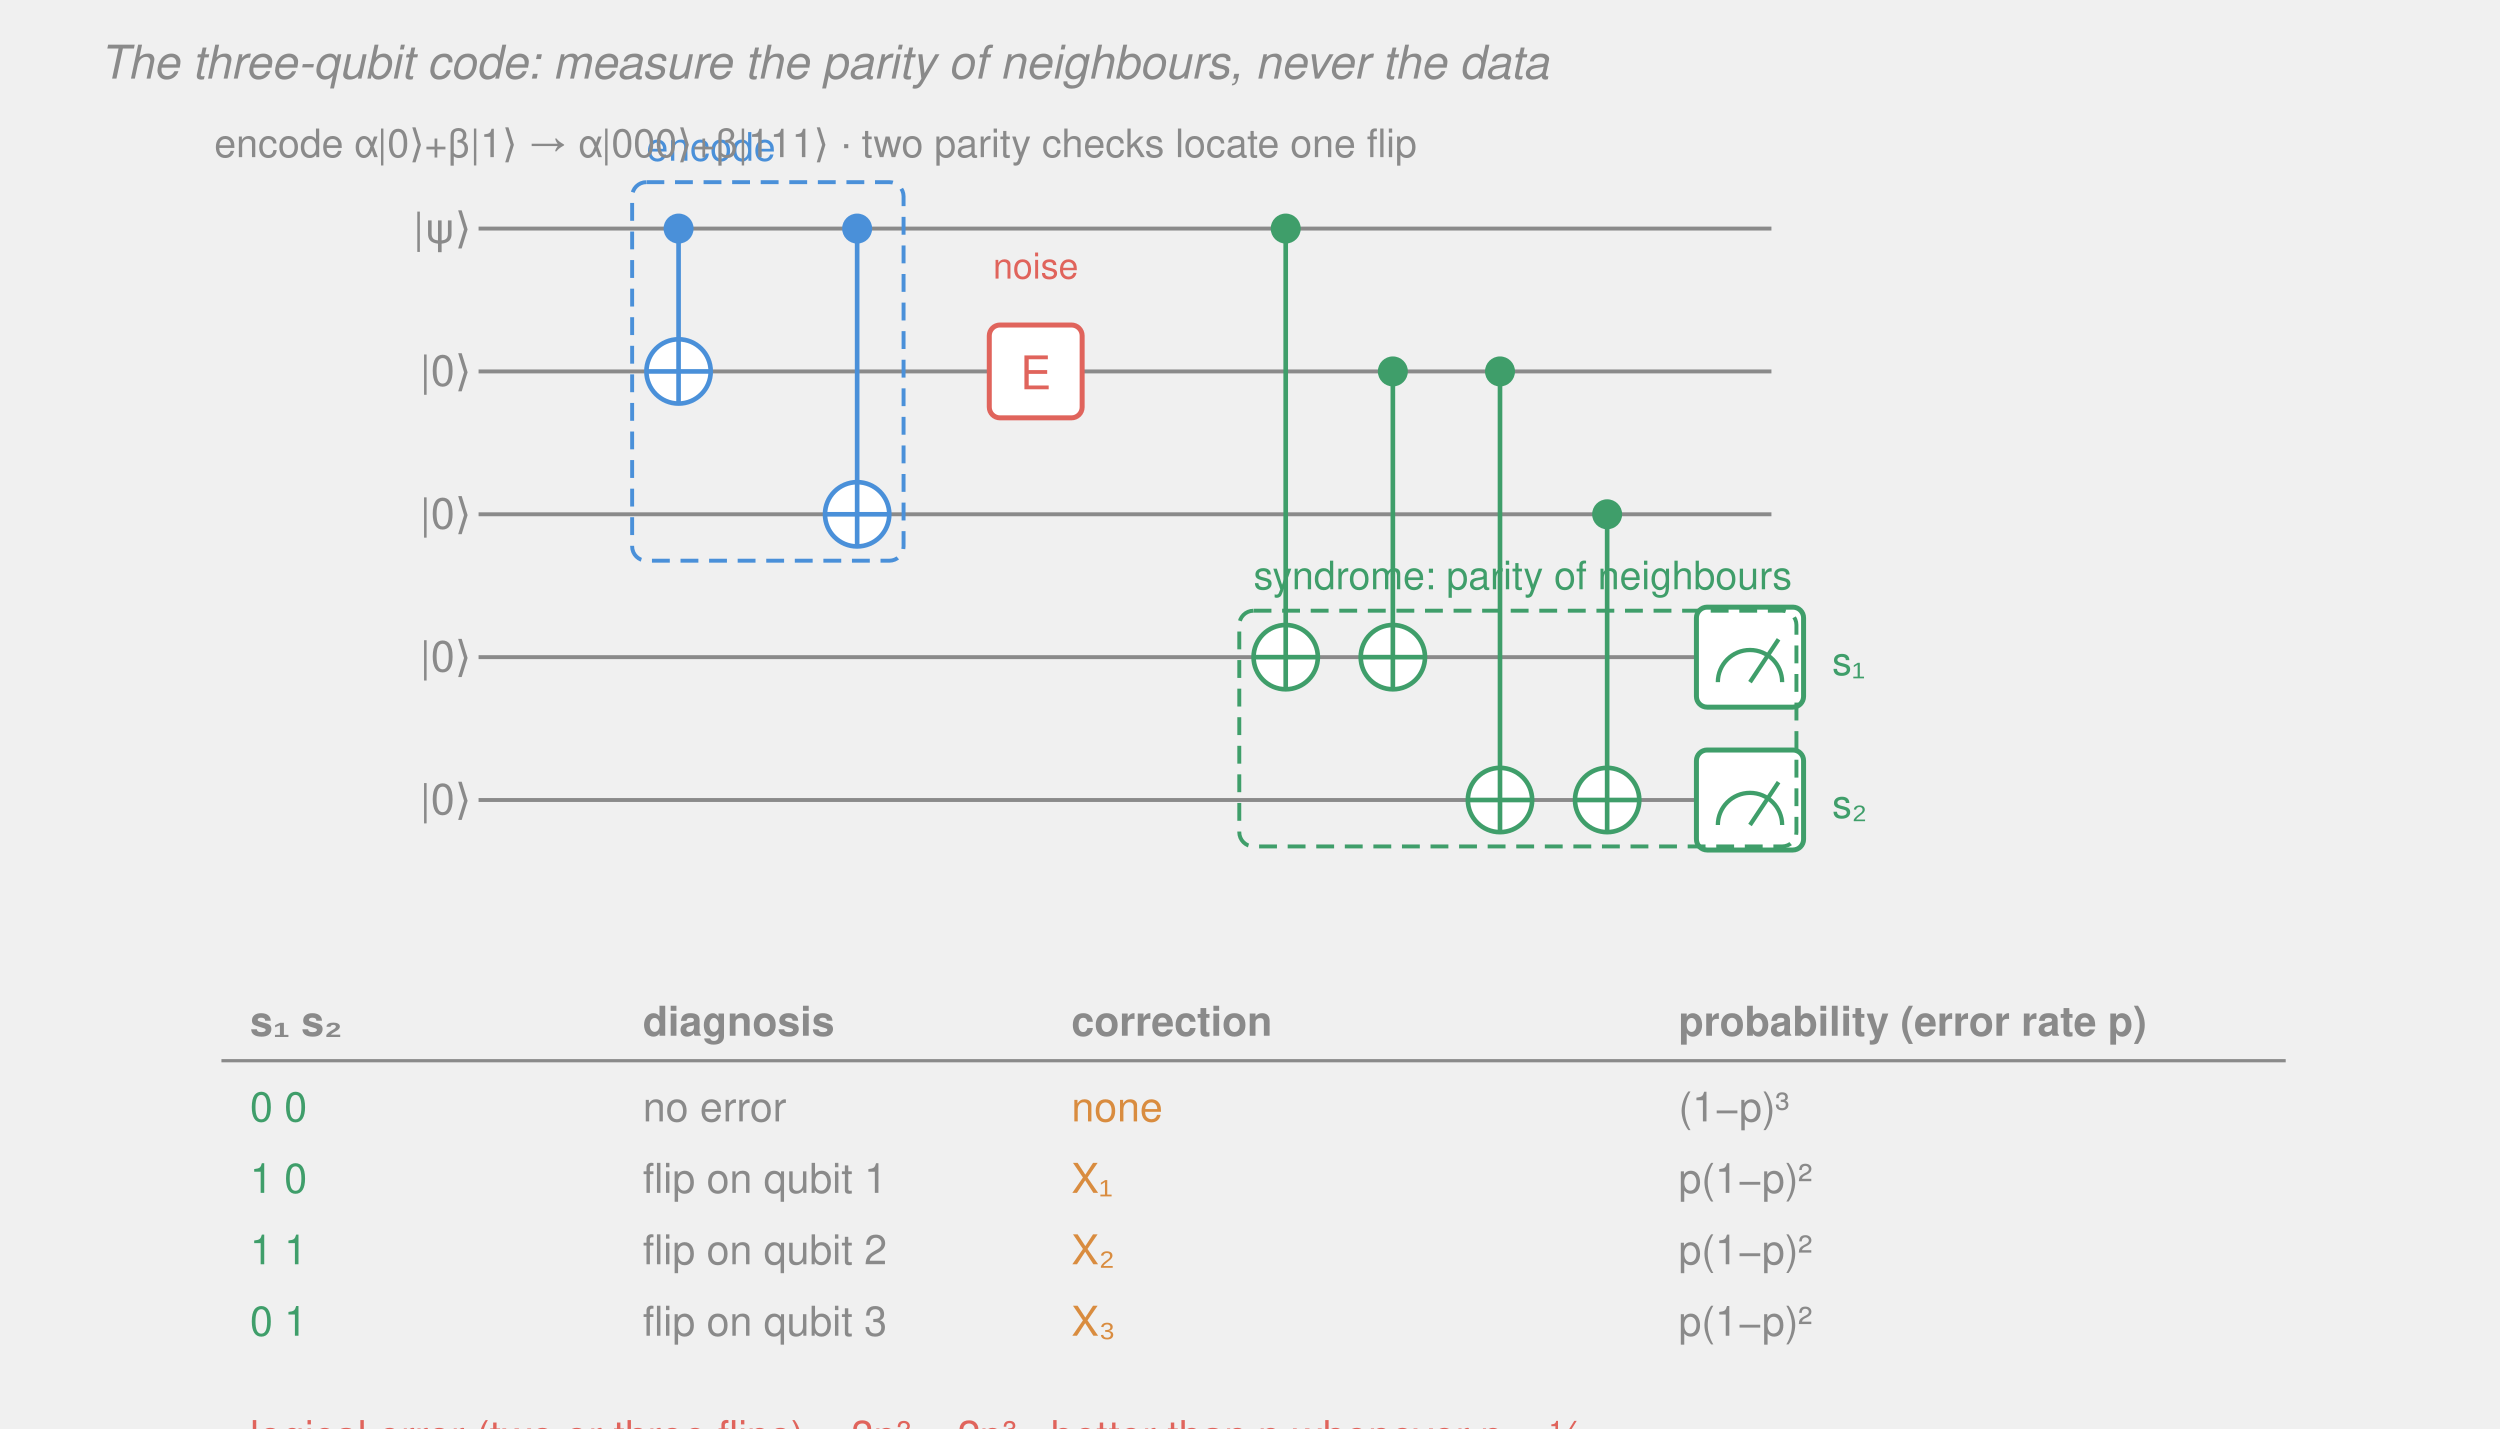
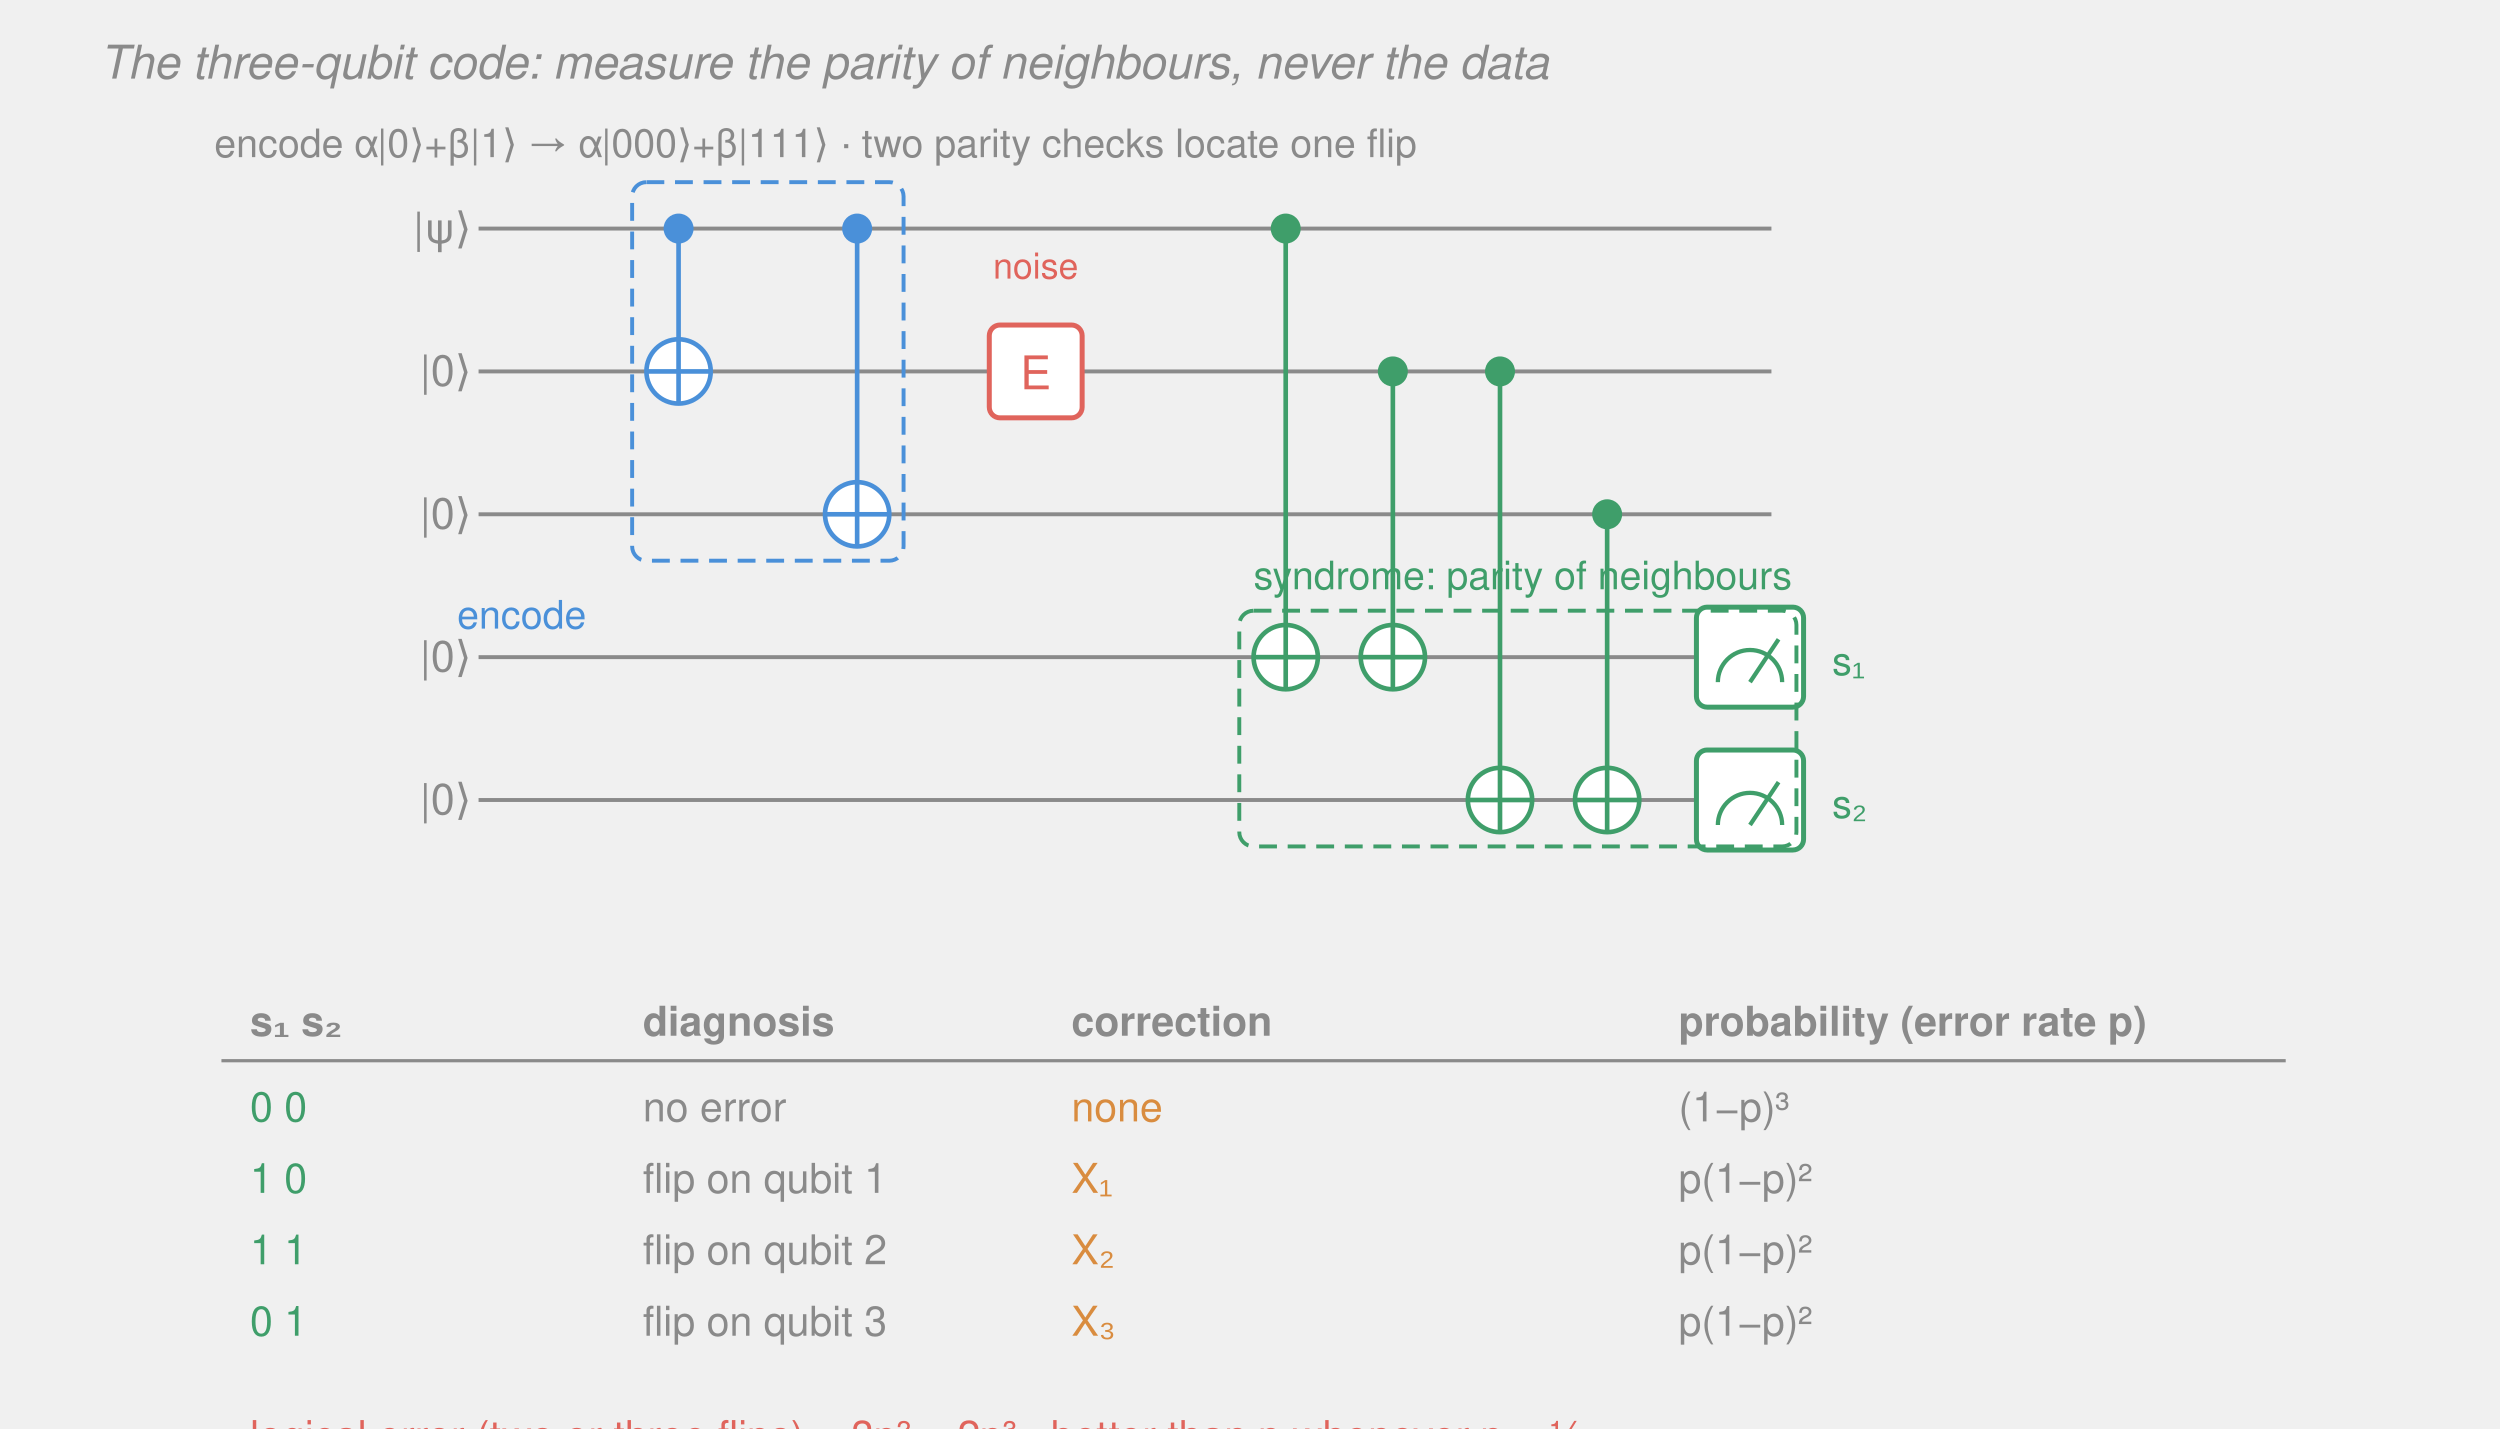
<svg xmlns="http://www.w3.org/2000/svg" viewBox="0 0 700 400" font-family="Helvetica, Arial, sans-serif" font-size="13">
  <text x="28" y="22" fill="#8a8a8a" font-style="italic">The three-qubit code: measure the parity of neighbours, never the data</text>
  <line x1="134" y1="64" x2="496" y2="64" stroke="#8a8a8a" stroke-width="1.1" />
  <text x="132" y="68" fill="#8a8a8a" font-size="12" text-anchor="end">|ψ⟩</text>
  <line x1="134" y1="104" x2="496" y2="104" stroke="#8a8a8a" stroke-width="1.1" />
  <text x="132" y="108" fill="#8a8a8a" font-size="12" text-anchor="end">|0⟩</text>
  <line x1="134" y1="144" x2="496" y2="144" stroke="#8a8a8a" stroke-width="1.1" />
  <text x="132" y="148" fill="#8a8a8a" font-size="12" text-anchor="end">|0⟩</text>
  <line x1="134" y1="184" x2="496" y2="184" stroke="#8a8a8a" stroke-width="1.1" />
  <text x="132" y="188" fill="#8a8a8a" font-size="12" text-anchor="end">|0⟩</text>
  <line x1="134" y1="224" x2="496" y2="224" stroke="#8a8a8a" stroke-width="1.1" />
  <text x="132" y="228" fill="#8a8a8a" font-size="12" text-anchor="end">|0⟩</text>
  <line x1="190" y1="64" x2="190" y2="104" stroke="#4a90d9" stroke-width="1.3" />
  <circle cx="190" cy="64" r="4.2" fill="#4a90d9" />
  <circle cx="190" cy="104" r="9" fill="#ffffff" stroke="#4a90d9" stroke-width="1.3" />
  <line x1="181" y1="104" x2="199" y2="104" stroke="#4a90d9" stroke-width="1.3" />
  <line x1="190" y1="95" x2="190" y2="113" stroke="#4a90d9" stroke-width="1.3" />
  <line x1="240" y1="64" x2="240" y2="144" stroke="#4a90d9" stroke-width="1.3" />
  <circle cx="240" cy="64" r="4.2" fill="#4a90d9" />
  <circle cx="240" cy="144" r="9" fill="#ffffff" stroke="#4a90d9" stroke-width="1.3" />
  <line x1="231" y1="144" x2="249" y2="144" stroke="#4a90d9" stroke-width="1.3" />
  <line x1="240" y1="135" x2="240" y2="153" stroke="#4a90d9" stroke-width="1.3" />
  <rect x="177" y="51" width="76" height="106" rx="4" fill="none" stroke="#4a90d9" stroke-width="1.1" stroke-dasharray="5 3" />
-   <text x="181" y="45" fill="#4a90d9" font-size="11">encode</text>
+   <text x="128" y="176" fill="#4a90d9" font-size="11">encode</text>
  <rect x="277.0" y="91.0" width="26" height="26" rx="3" fill="#ffffff" stroke="#e0645c" stroke-width="1.4" />
  <text x="290" y="109.0" fill="#e0645c" font-size="13" text-anchor="middle">E</text>
  <text x="290" y="78" fill="#e0645c" font-size="10" text-anchor="middle">noise</text>
  <line x1="360.0" y1="64" x2="360.0" y2="184" stroke="#3f9e6a" stroke-width="1.3" />
  <circle cx="360.0" cy="64" r="4.2" fill="#3f9e6a" />
  <circle cx="360.0" cy="184" r="9" fill="#ffffff" stroke="#3f9e6a" stroke-width="1.3" />
  <line x1="351.0" y1="184" x2="369.0" y2="184" stroke="#3f9e6a" stroke-width="1.3" />
  <line x1="360.0" y1="175" x2="360.0" y2="193" stroke="#3f9e6a" stroke-width="1.3" />
  <line x1="390" y1="104" x2="390" y2="184" stroke="#3f9e6a" stroke-width="1.3" />
  <circle cx="390" cy="104" r="4.2" fill="#3f9e6a" />
  <circle cx="390" cy="184" r="9" fill="#ffffff" stroke="#3f9e6a" stroke-width="1.3" />
  <line x1="381" y1="184" x2="399" y2="184" stroke="#3f9e6a" stroke-width="1.3" />
  <line x1="390" y1="175" x2="390" y2="193" stroke="#3f9e6a" stroke-width="1.3" />
  <line x1="420.0" y1="104" x2="420.0" y2="224" stroke="#3f9e6a" stroke-width="1.3" />
  <circle cx="420.0" cy="104" r="4.2" fill="#3f9e6a" />
  <circle cx="420.0" cy="224" r="9" fill="#ffffff" stroke="#3f9e6a" stroke-width="1.3" />
  <line x1="411.0" y1="224" x2="429.0" y2="224" stroke="#3f9e6a" stroke-width="1.3" />
  <line x1="420.0" y1="215" x2="420.0" y2="233" stroke="#3f9e6a" stroke-width="1.3" />
  <line x1="450.0" y1="144" x2="450.0" y2="224" stroke="#3f9e6a" stroke-width="1.3" />
  <circle cx="450.0" cy="144" r="4.2" fill="#3f9e6a" />
  <circle cx="450.0" cy="224" r="9" fill="#ffffff" stroke="#3f9e6a" stroke-width="1.3" />
  <line x1="441.0" y1="224" x2="459.0" y2="224" stroke="#3f9e6a" stroke-width="1.3" />
  <line x1="450.0" y1="215" x2="450.0" y2="233" stroke="#3f9e6a" stroke-width="1.3" />
  <rect x="475" y="170" width="30" height="28" rx="3" fill="#ffffff" stroke="#3f9e6a" stroke-width="1.4" />
  <path d="M 481 191 A 9 9 0 0 1 499 191" fill="none" stroke="#3f9e6a" stroke-width="1.2" />
  <line x1="490" y1="191" x2="498" y2="179" stroke="#3f9e6a" stroke-width="1.2" />
  <text x="513" y="189" fill="#3f9e6a" font-size="11">s₁</text>
  <rect x="475" y="210" width="30" height="28" rx="3" fill="#ffffff" stroke="#3f9e6a" stroke-width="1.4" />
  <path d="M 481 231 A 9 9 0 0 1 499 231" fill="none" stroke="#3f9e6a" stroke-width="1.2" />
  <line x1="490" y1="231" x2="498" y2="219" stroke="#3f9e6a" stroke-width="1.2" />
  <text x="513" y="229" fill="#3f9e6a" font-size="11">s₂</text>
  <rect x="347.0" y="171" width="156.0" height="66" rx="4" fill="none" stroke="#3f9e6a" stroke-width="1.1" stroke-dasharray="5 3" />
  <text x="351.0" y="165" fill="#3f9e6a" font-size="11">syndrome: parity of neighbours</text>
  <text x="60" y="44" fill="#8a8a8a" font-size="11">encode α|0⟩+β|1⟩ → α|000⟩+β|111⟩ · two parity checks locate one flip</text>
  <text x="70" y="290" fill="#8a8a8a" font-size="11.5" font-weight="bold">s₁ s₂</text>
  <text x="180" y="290" fill="#8a8a8a" font-size="11.5" font-weight="bold">diagnosis</text>
  <text x="300" y="290" fill="#8a8a8a" font-size="11.5" font-weight="bold">correction</text>
  <text x="470" y="290" fill="#8a8a8a" font-size="11.5" font-weight="bold">probability (error rate p)</text>
  <line x1="62" y1="297" x2="640" y2="297" stroke="#8a8a8a" stroke-width="0.9" />
  <text x="70" y="314" fill="#3f9e6a" font-size="11.5">0 0</text>
  <text x="180" y="314" fill="#8a8a8a" font-size="11.5">no error</text>
  <text x="300" y="314" fill="#d98c3f" font-size="11.5">none</text>
  <text x="470" y="314" fill="#8a8a8a" font-size="11.5">(1−p)³</text>
  <text x="70" y="334" fill="#3f9e6a" font-size="11.5">1 0</text>
  <text x="180" y="334" fill="#8a8a8a" font-size="11.5">flip on qubit 1</text>
  <text x="300" y="334" fill="#d98c3f" font-size="11.5">X₁</text>
  <text x="470" y="334" fill="#8a8a8a" font-size="11.5">p(1−p)²</text>
  <text x="70" y="354" fill="#3f9e6a" font-size="11.5">1 1</text>
  <text x="180" y="354" fill="#8a8a8a" font-size="11.5">flip on qubit 2</text>
  <text x="300" y="354" fill="#d98c3f" font-size="11.5">X₂</text>
  <text x="470" y="354" fill="#8a8a8a" font-size="11.5">p(1−p)²</text>
  <text x="70" y="374" fill="#3f9e6a" font-size="11.5">0 1</text>
  <text x="180" y="374" fill="#8a8a8a" font-size="11.5">flip on qubit 3</text>
  <text x="300" y="374" fill="#d98c3f" font-size="11.5">X₃</text>
  <text x="470" y="374" fill="#8a8a8a" font-size="11.5">p(1−p)²</text>
  <text x="70" y="406" fill="#e0645c" font-size="11.5">logical error (two or three flips) = 3p² − 2p³ · better than p whenever p &lt; ½</text>
</svg>
